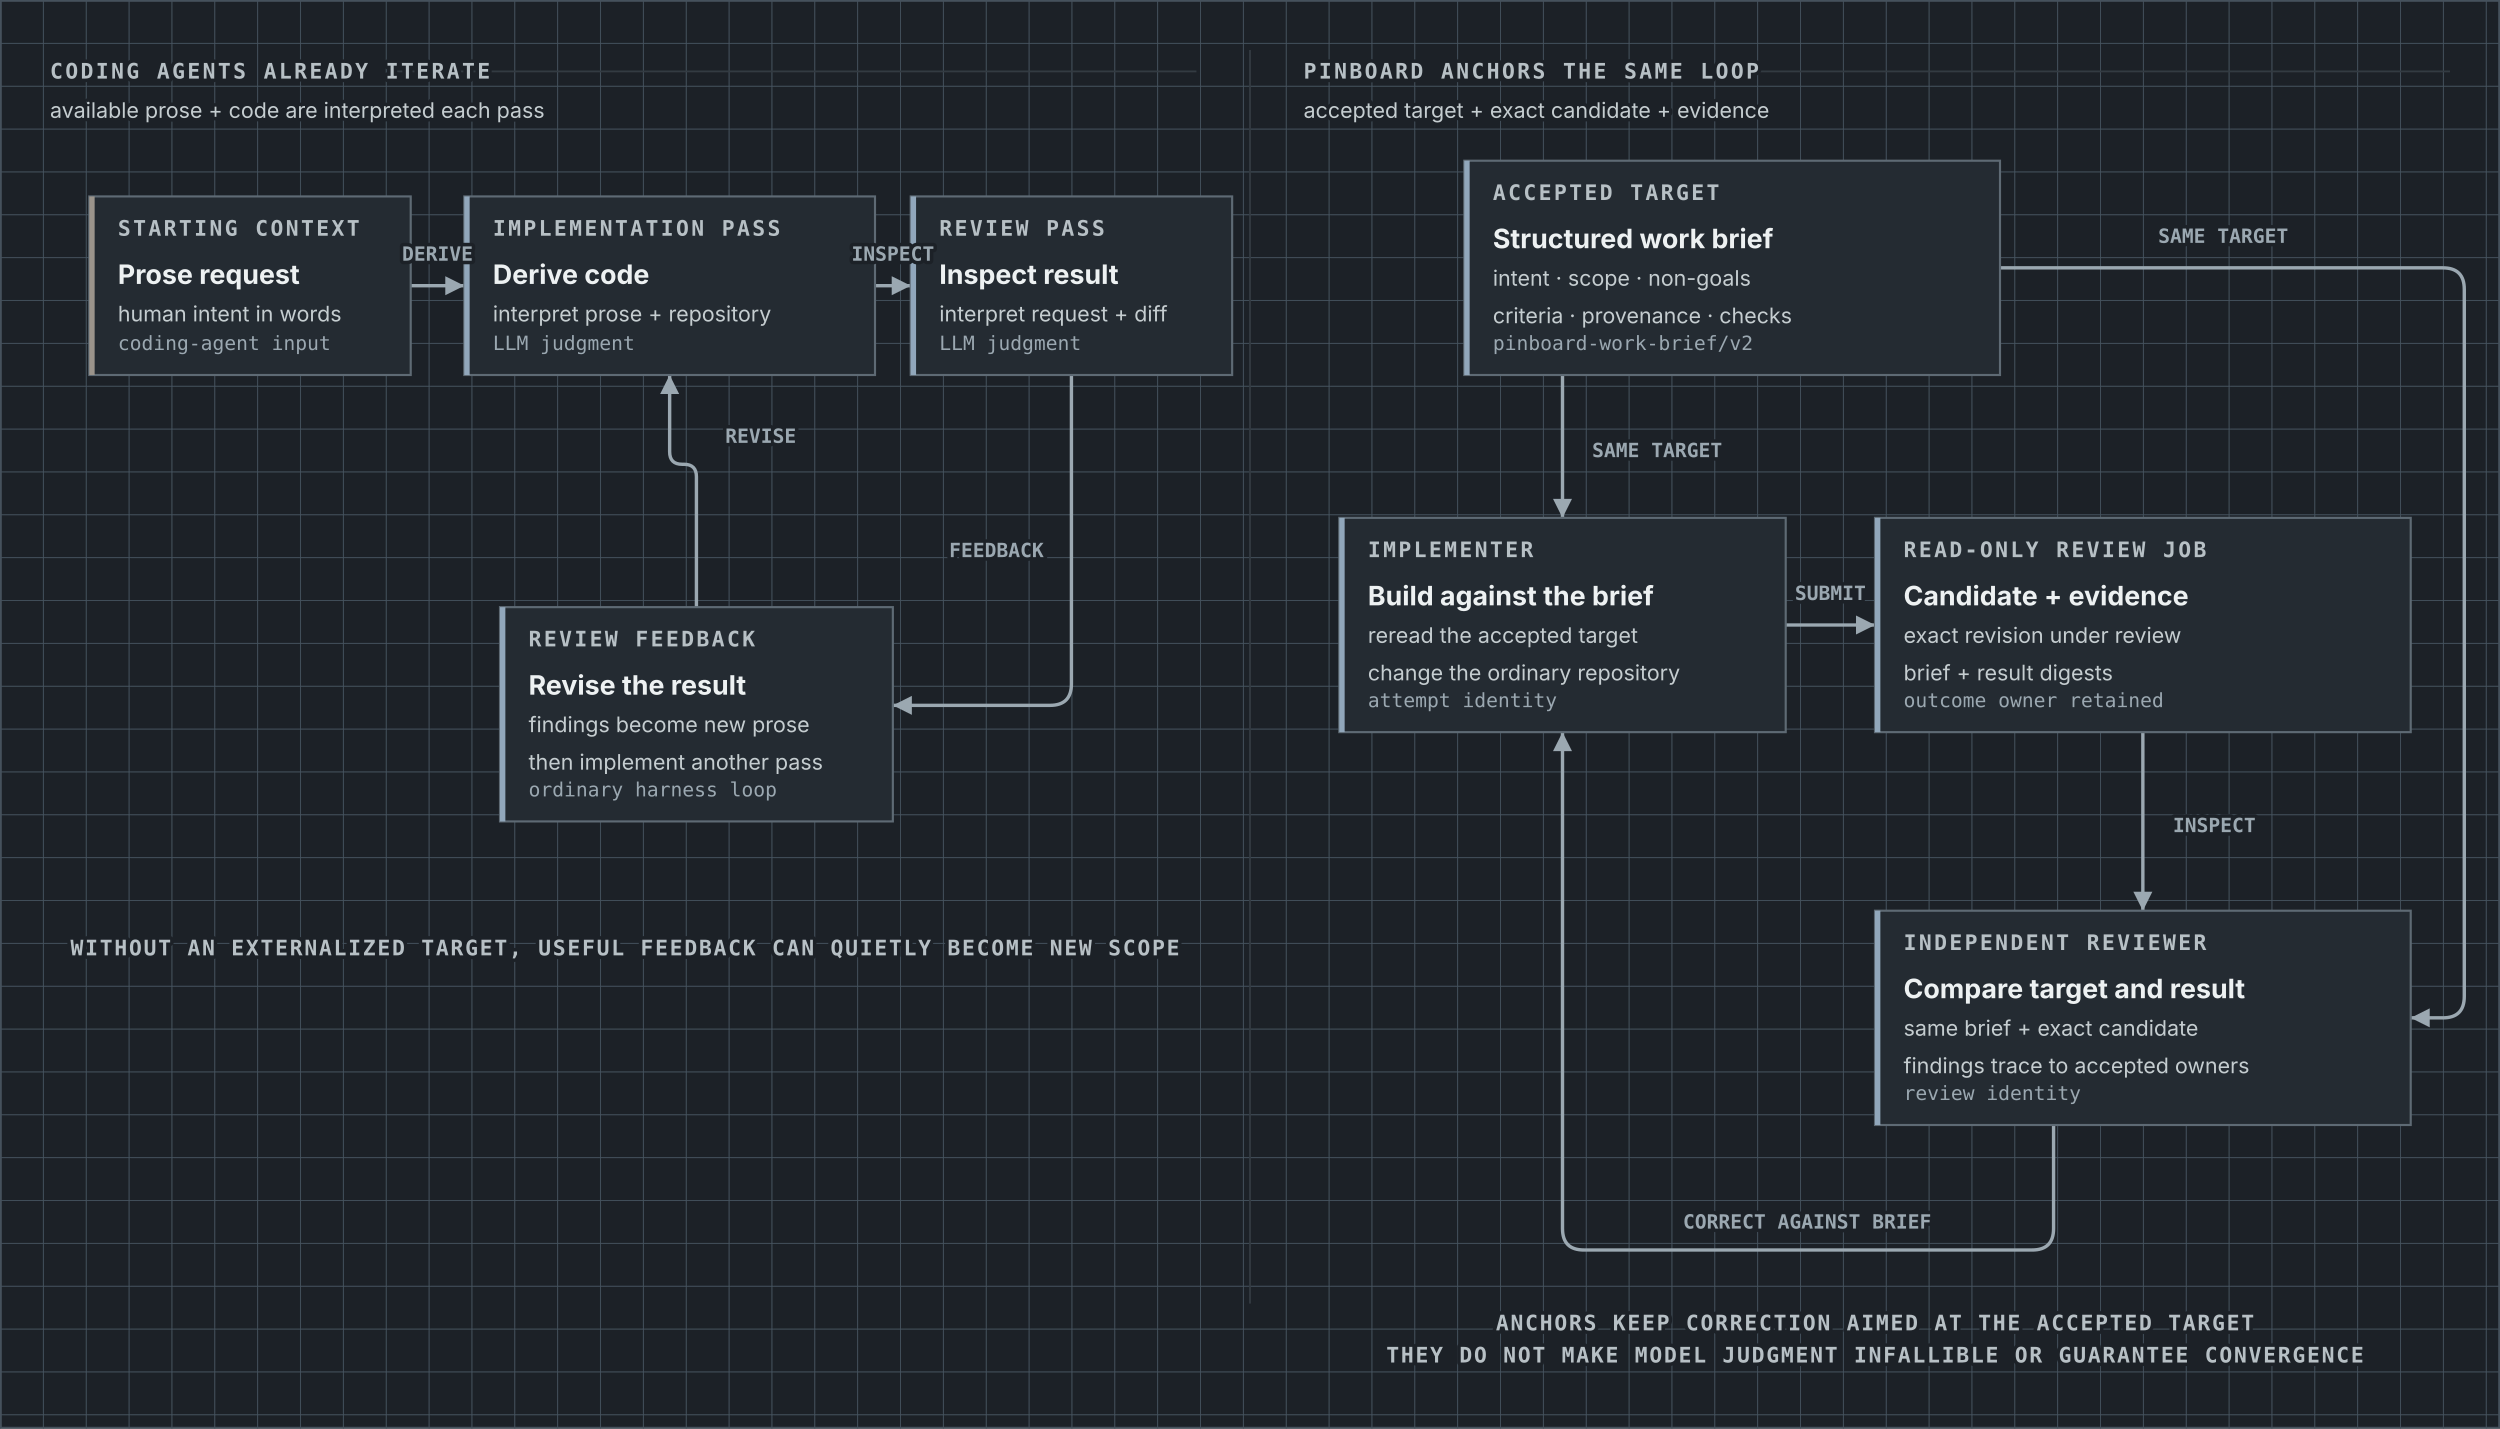
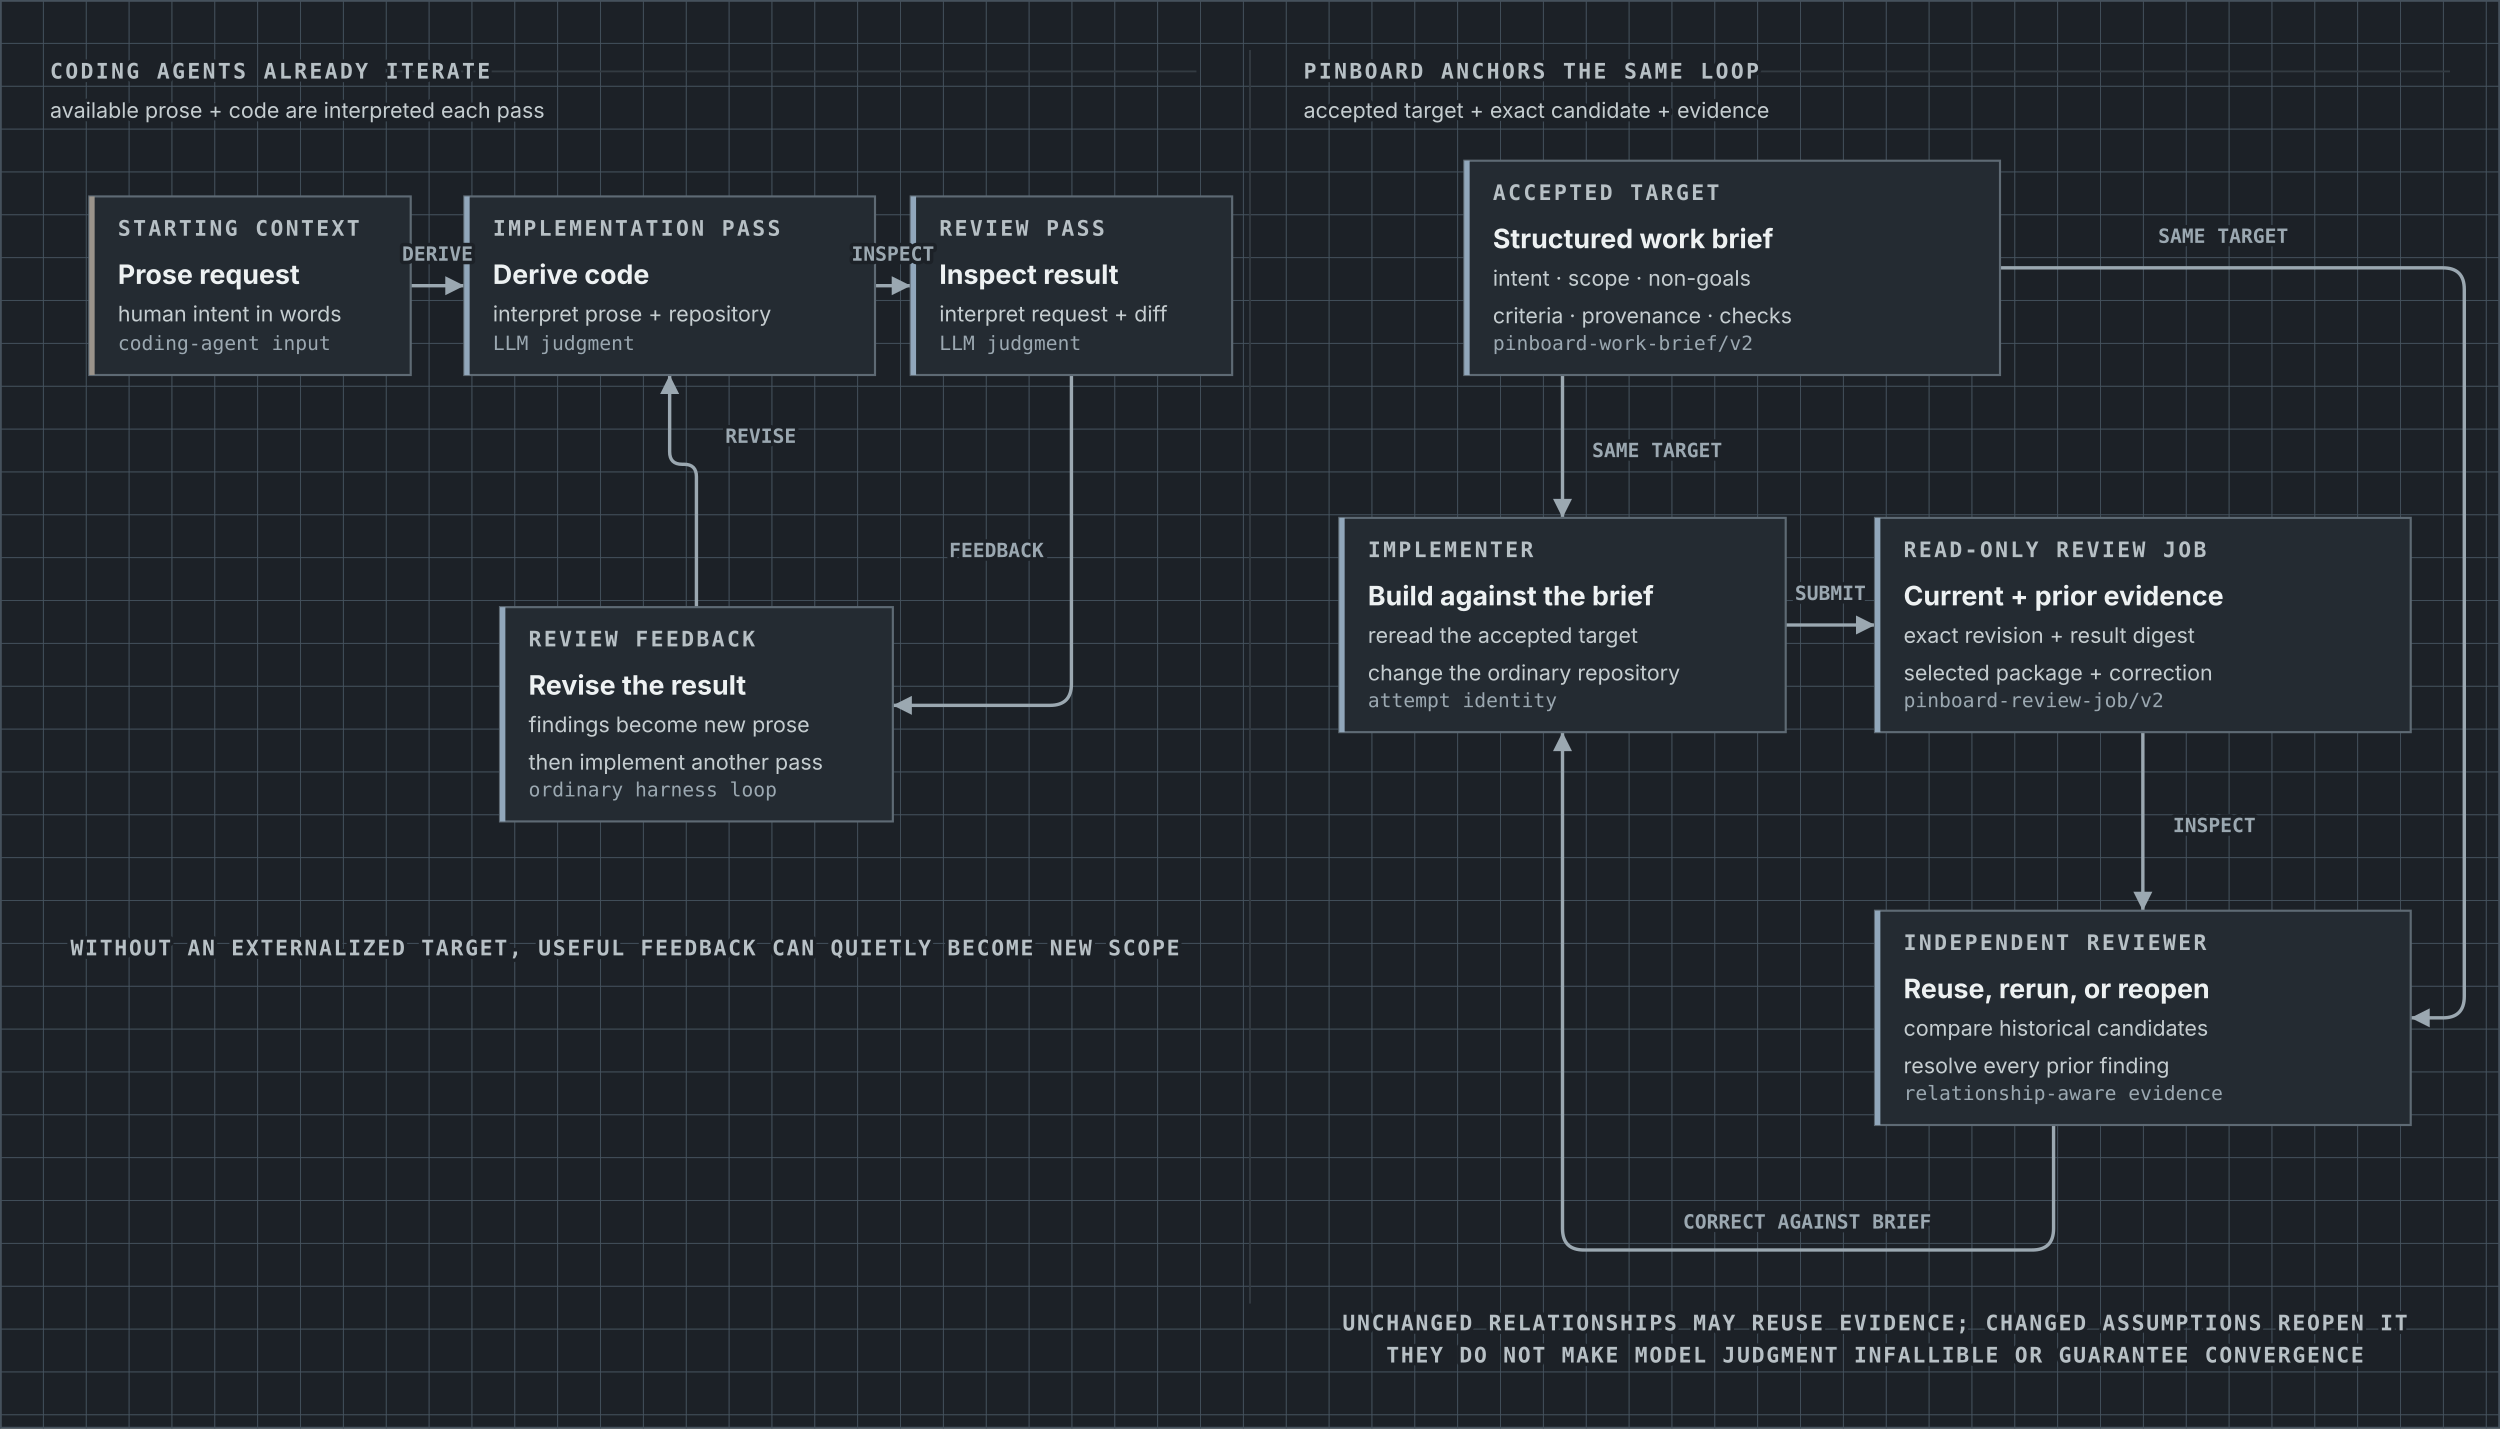
<svg xmlns="http://www.w3.org/2000/svg" role="img" aria-labelledby="title description" viewBox="0 0 1400 800">
  <defs>
    <pattern id="grid" width="24" height="24" patternUnits="userSpaceOnUse">
      <path d="M24 0H0V24" fill="none" stroke="#45535f" stroke-width="1" />
    </pattern>
    <marker id="arrow" viewBox="0 0 10 10" refX="9" refY="5" markerWidth="7" markerHeight="7" orient="auto">
      <path d="M1 1L9 5L1 9Z" fill="#9ba8b1" />
    </marker>
    <style>
      text { font-family: ui-sans-serif, system-ui, -apple-system, BlinkMacSystemFont, "Segoe UI", sans-serif; fill: #edf1f2; }
      .section-label, .box-label, .box-meta, .connector-label, .note-meta { font-family: ui-monospace, SFMono-Regular, Menlo, monospace; }
      .section-label, .box-label { font-size: 12px; font-weight: 700; letter-spacing: 0.11em; fill: #b7c0c5; }
      .section-subtitle { font-size: 12px; fill: #c5cdd0; }
      .guide { stroke: #333b42; stroke-width: 1; }
      .connector { fill: none; stroke: #9ba8b1; stroke-width: 1.9; stroke-linecap: round; }
      .connector-label { font-size: 11px; font-weight: 700; fill: #9ba8b1; }
      .box { fill: #242b32; stroke: #5e6a74; stroke-width: 1.2; }
      .box-title { font-size: 15px; font-weight: 700; }
      .box-body { font-size: 12px; fill: #c5cdd0; }
      .box-meta { font-size: 11px; fill: #9ba8b1; }
      .note { fill: #c5cdd0; }
      .note-meta { font-weight: 700; letter-spacing: 0.08em; fill: #b7c0c5; }
      .canvas-text { paint-order: stroke fill; stroke: #1c2127; stroke-width: 4px; stroke-linejoin: round; }
    </style>
  </defs>
  <rect width="1400" height="800" fill="#1c2127" />
  <rect width="1400" height="800" fill="url(#grid)" />
  <rect x="0.5" y="0.5" width="1399" height="799" fill="none" stroke="#45515c" />
  <line x1="220" y1="40" x2="670" y2="40" class="guide" />
  <line x1="980" y1="40" x2="1372" y2="40" class="guide" />
  <line x1="700" y1="28" x2="700" y2="730" class="guide" />
  <path d="M230 160L260 160" class="connector" marker-end="url(#arrow)" />
  <path d="M490 160L510 160" class="connector" marker-end="url(#arrow)" />
  <path d="M600 210L600 383Q600 395 588 395L500 395" class="connector" marker-end="url(#arrow)" />
  <path d="M390 340L390 267Q390 260 383 260L382 260Q375 260 375 253L375 210" class="connector" marker-end="url(#arrow)" />
  <path d="M875 210L875 290" class="connector" marker-end="url(#arrow)" />
  <path d="M1120 150L1368 150Q1380 150 1380 162L1380 558Q1380 570 1368 570L1350 570" class="connector" marker-end="url(#arrow)" />
  <path d="M1000 350L1050 350" class="connector" marker-end="url(#arrow)" />
  <path d="M1200 410L1200 510" class="connector" marker-end="url(#arrow)" />
  <path d="M1150 630L1150 688Q1150 700 1138 700L887 700Q875 700 875 688L875 410" class="connector" marker-end="url(#arrow)" />
  <rect x="50" y="110" width="180" height="100" class="box" />
  <rect x="50" y="110" width="3" height="100" fill="#9b948b" />
  <rect x="260" y="110" width="230" height="100" class="box" />
  <rect x="260" y="110" width="3" height="100" fill="#91a7bb" />
  <rect x="510" y="110" width="180" height="100" class="box" />
  <rect x="510" y="110" width="3" height="100" fill="#91a7bb" />
  <rect x="280" y="340" width="220" height="120" class="box" />
  <rect x="280" y="340" width="3" height="120" fill="#91a7bb" />
  <rect x="820" y="90" width="300" height="120" class="box" />
  <rect x="820" y="90" width="3" height="120" fill="#91a7bb" />
  <rect x="750" y="290" width="250" height="120" class="box" />
  <rect x="750" y="290" width="3" height="120" fill="#91a7bb" />
  <rect x="1050" y="290" width="300" height="120" class="box" />
  <rect x="1050" y="290" width="3" height="120" fill="#91a7bb" />
  <rect x="1050" y="510" width="300" height="120" class="box" />
  <rect x="1050" y="510" width="3" height="120" fill="#91a7bb" />
  <text x="28" y="44" class="section-label canvas-text">CODING AGENTS ALREADY ITERATE</text>
  <text x="28" y="66" class="section-subtitle canvas-text">available prose + code are interpreted each pass</text>
  <text x="730" y="44" class="section-label canvas-text">PINBOARD ANCHORS THE SAME LOOP</text>
  <text x="730" y="66" class="section-subtitle canvas-text">accepted target + exact candidate + evidence</text>
  <text x="245" y="146" text-anchor="middle" class="connector-label canvas-text">DERIVE</text>
  <text x="500" y="146" text-anchor="middle" class="connector-label canvas-text">INSPECT</text>
  <text x="558" y="312" text-anchor="middle" class="connector-label canvas-text">FEEDBACK</text>
  <text x="426" y="248" text-anchor="middle" class="connector-label canvas-text">REVISE</text>
  <text x="928" y="256" text-anchor="middle" class="connector-label canvas-text">SAME TARGET</text>
  <text x="1245" y="136" text-anchor="middle" class="connector-label canvas-text">SAME TARGET</text>
  <text x="1025" y="336" text-anchor="middle" class="connector-label canvas-text">SUBMIT</text>
  <text x="1240" y="466" text-anchor="middle" class="connector-label canvas-text">INSPECT</text>
  <text x="1012" y="688" text-anchor="middle" class="connector-label canvas-text">CORRECT AGAINST BRIEF</text>
  <text x="66" y="132" class="box-label">STARTING CONTEXT</text>
  <text x="66" y="159" class="box-title">Prose request</text>
  <text x="66" y="180" class="box-body">human intent in words</text>
  <text x="66" y="196" class="box-meta">coding-agent input</text>
  <text x="276" y="132" class="box-label">IMPLEMENTATION PASS</text>
  <text x="276" y="159" class="box-title">Derive code</text>
  <text x="276" y="180" class="box-body">interpret prose + repository</text>
  <text x="276" y="196" class="box-meta">LLM judgment</text>
  <text x="526" y="132" class="box-label">REVIEW PASS</text>
  <text x="526" y="159" class="box-title">Inspect result</text>
  <text x="526" y="180" class="box-body">interpret request + diff</text>
  <text x="526" y="196" class="box-meta">LLM judgment</text>
  <text x="296" y="362" class="box-label">REVIEW FEEDBACK</text>
  <text x="296" y="389" class="box-title">Revise the result</text>
  <text x="296" y="410" class="box-body">findings become new prose</text>
  <text x="296" y="431" class="box-body">then implement another pass</text>
  <text x="296" y="446" class="box-meta">ordinary harness loop</text>
  <text x="836" y="112" class="box-label">ACCEPTED TARGET</text>
  <text x="836" y="139" class="box-title">Structured work brief</text>
  <text x="836" y="160" class="box-body">intent · scope · non-goals</text>
  <text x="836" y="181" class="box-body">criteria · provenance · checks</text>
  <text x="836" y="196" class="box-meta">pinboard-work-brief/v2</text>
  <text x="766" y="312" class="box-label">IMPLEMENTER</text>
  <text x="766" y="339" class="box-title">Build against the brief</text>
  <text x="766" y="360" class="box-body">reread the accepted target</text>
  <text x="766" y="381" class="box-body">change the ordinary repository</text>
  <text x="766" y="396" class="box-meta">attempt identity</text>
  <text x="1066" y="312" class="box-label">READ-ONLY REVIEW JOB</text>
-   <text x="1066" y="339" class="box-title">Candidate + evidence</text>
-   <text x="1066" y="360" class="box-body">exact revision under review</text>
-   <text x="1066" y="381" class="box-body">brief + result digests</text>
-   <text x="1066" y="396" class="box-meta">outcome owner retained</text>
+   <text x="1066" y="339" class="box-title">Current + prior evidence</text>
+   <text x="1066" y="360" class="box-body">exact revision + result digest</text>
+   <text x="1066" y="381" class="box-body">selected package + correction</text>
+   <text x="1066" y="396" class="box-meta">pinboard-review-job/v2</text>
  <text x="1066" y="532" class="box-label">INDEPENDENT REVIEWER</text>
-   <text x="1066" y="559" class="box-title">Compare target and result</text>
-   <text x="1066" y="580" class="box-body">same brief + exact candidate</text>
-   <text x="1066" y="601" class="box-body">findings trace to accepted owners</text>
-   <text x="1066" y="616" class="box-meta">review identity</text>
+   <text x="1066" y="559" class="box-title">Reuse, rerun, or reopen</text>
+   <text x="1066" y="580" class="box-body">compare historical candidates</text>
+   <text x="1066" y="601" class="box-body">resolve every prior finding</text>
+   <text x="1066" y="616" class="box-meta">relationship-aware evidence</text>
  <text x="350" y="535" text-anchor="middle" font-size="12" class="note-meta canvas-text">WITHOUT AN EXTERNALIZED TARGET, USEFUL FEEDBACK CAN QUIETLY BECOME NEW SCOPE</text>
-   <text x="1050" y="745" text-anchor="middle" font-size="12" class="note-meta canvas-text">ANCHORS KEEP CORRECTION AIMED AT THE ACCEPTED TARGET</text>
+   <text x="1050" y="745" text-anchor="middle" font-size="12" class="note-meta canvas-text">UNCHANGED RELATIONSHIPS MAY REUSE EVIDENCE; CHANGED ASSUMPTIONS REOPEN IT</text>
  <text x="1050" y="763" text-anchor="middle" font-size="12" class="note-meta canvas-text">THEY DO NOT MAKE MODEL JUDGMENT INFALLIBLE OR GUARANTEE CONVERGENCE</text>
</svg>
